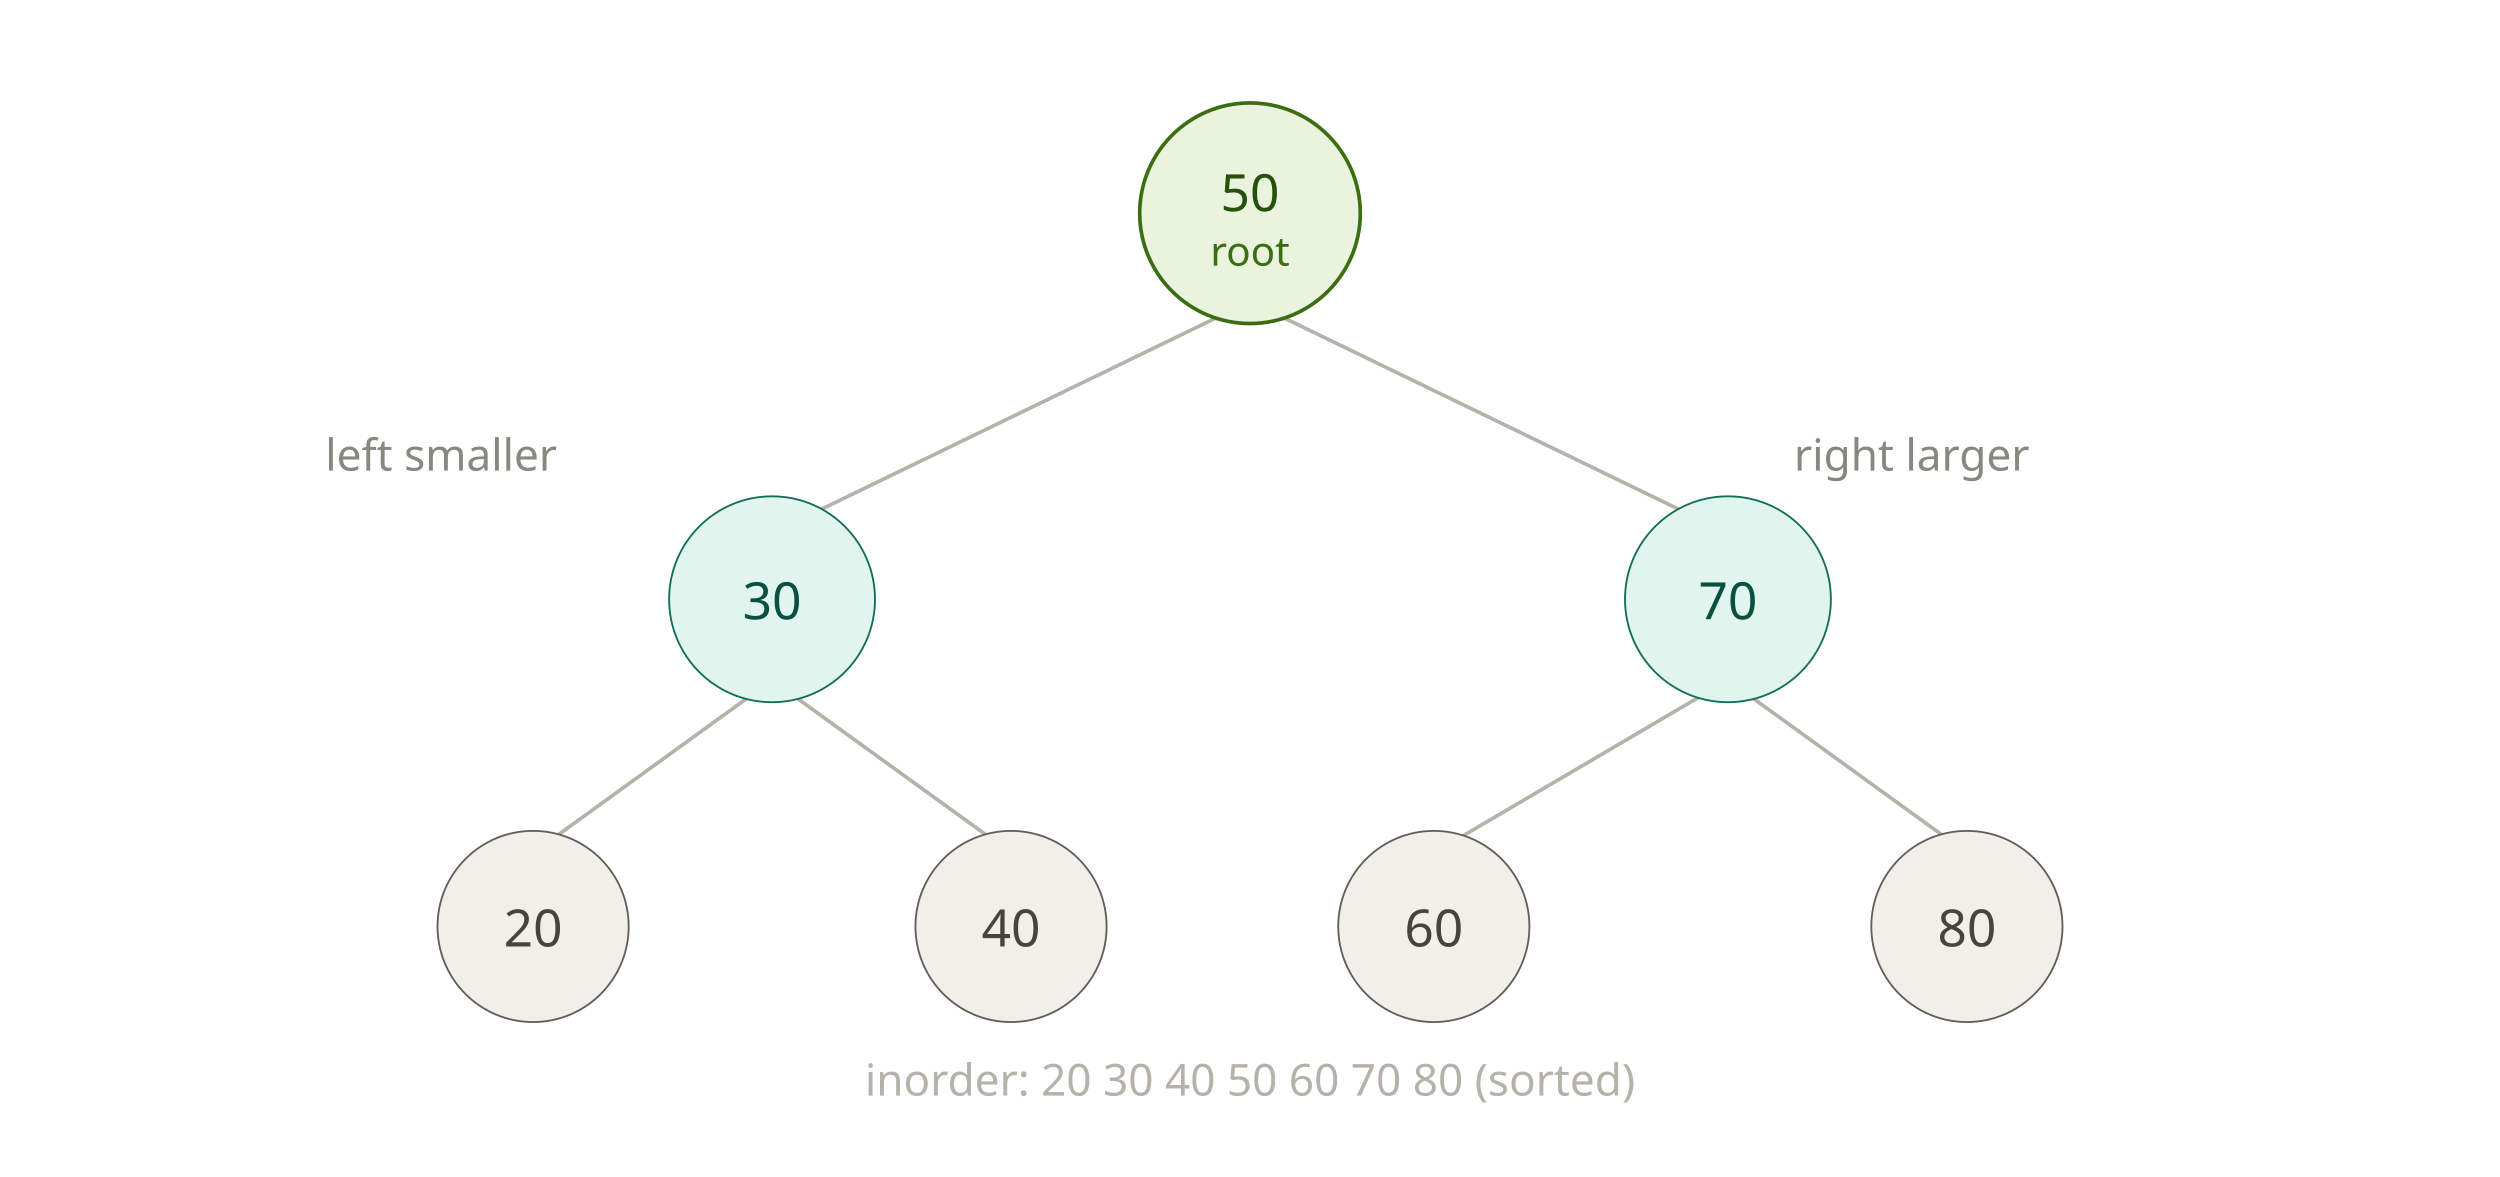
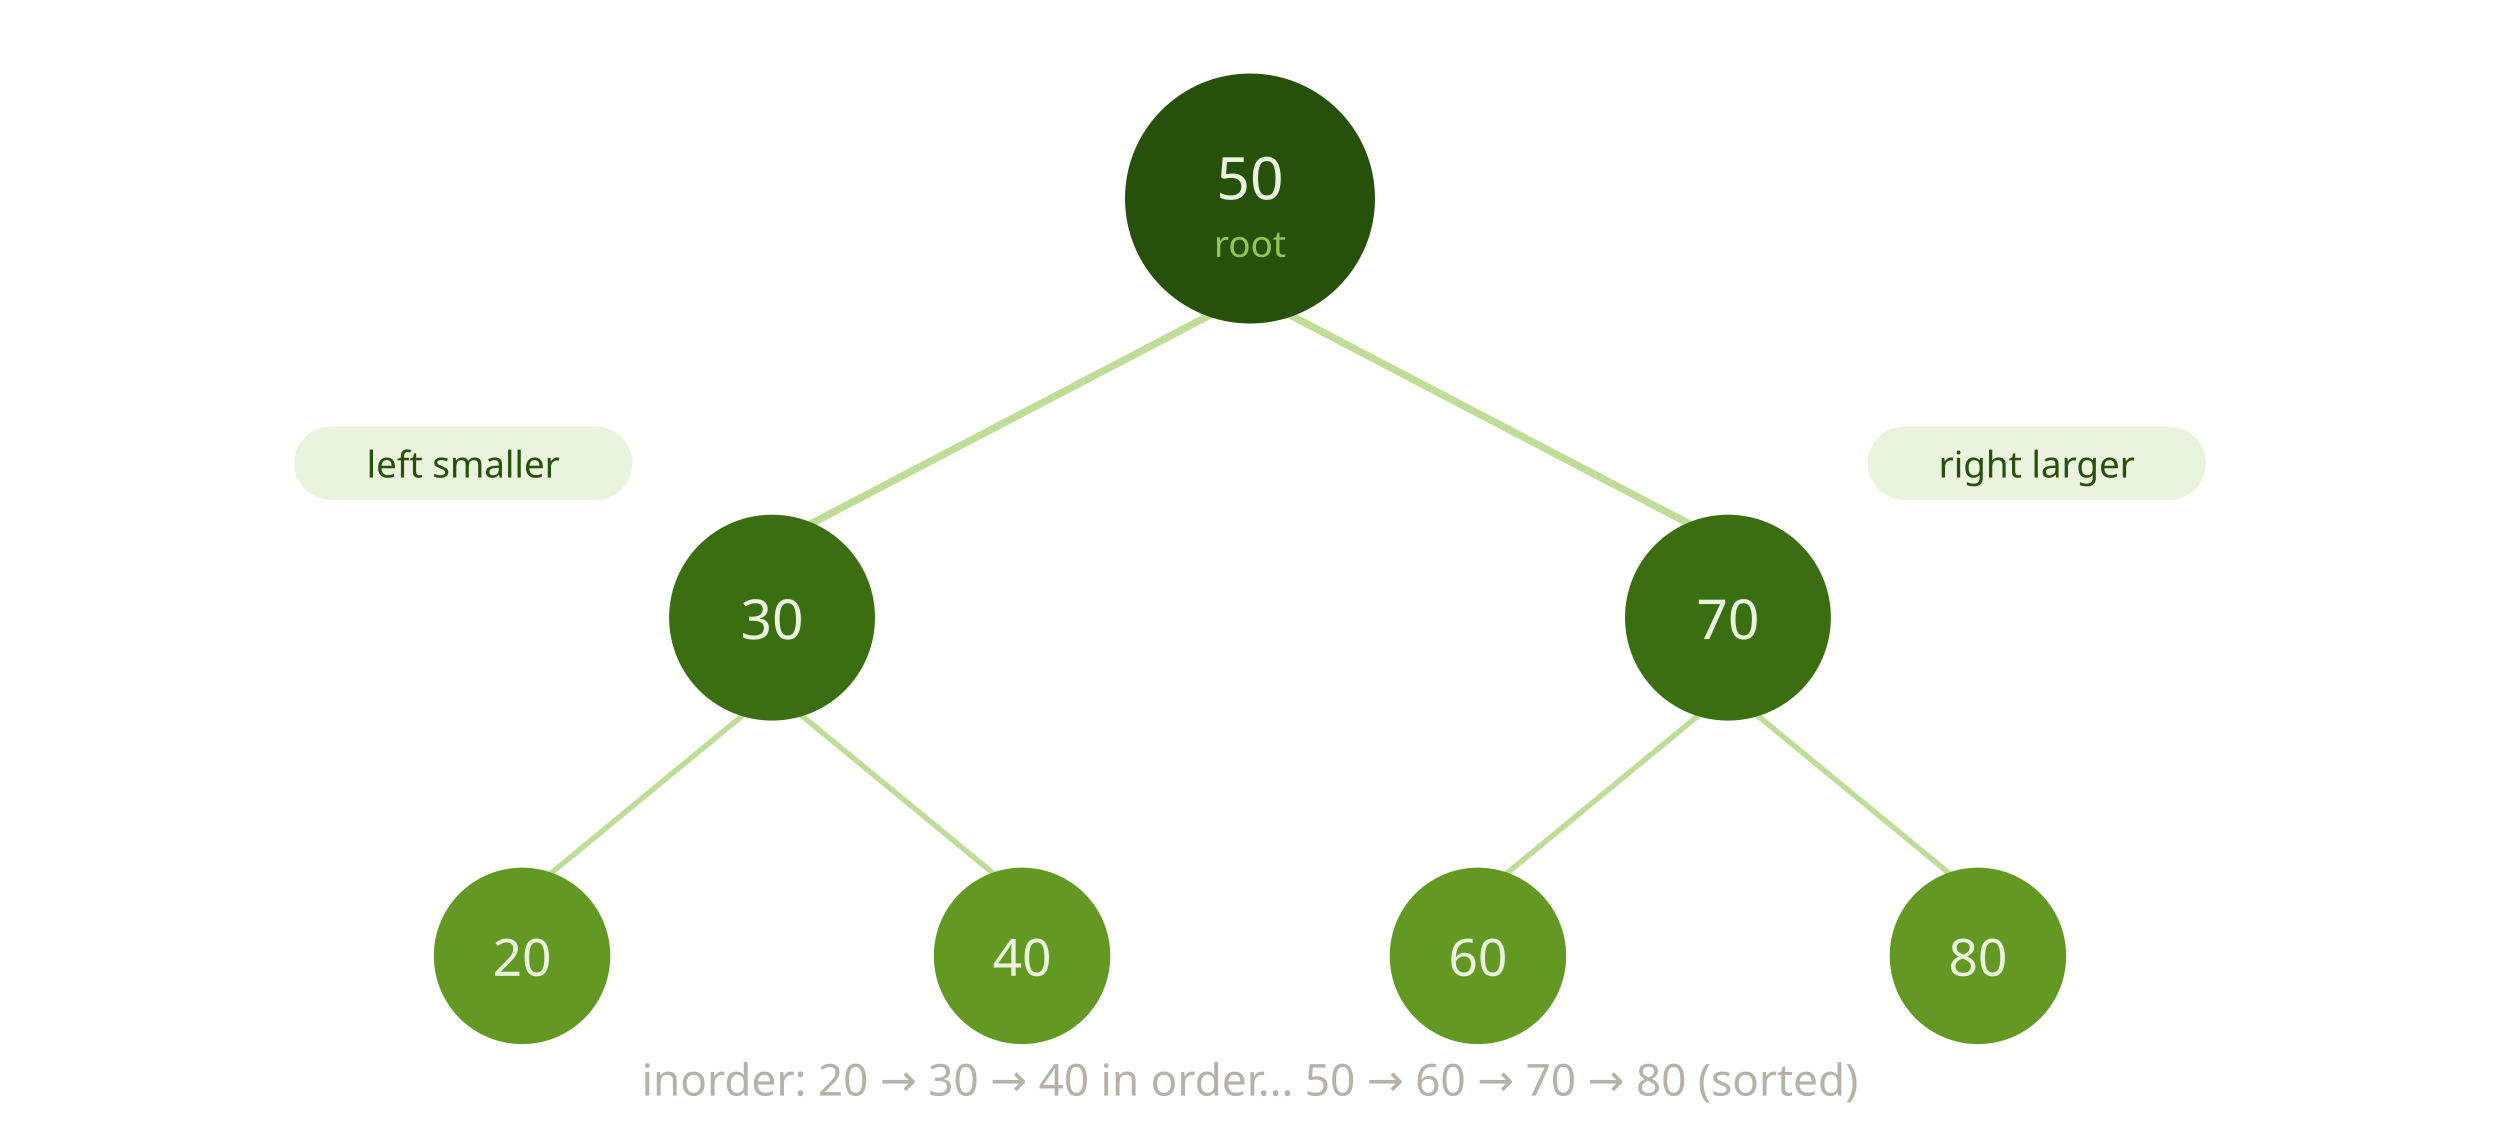
- <svg xmlns="http://www.w3.org/2000/svg" width="680" height="320" viewBox="0 0 680 320" role="img">
-   <style>text{font-family:sans-serif}</style>
-   <line x1="340" y1="82" x2="210" y2="145" stroke="#B4B2A9" stroke-width="1" />
-   <line x1="340" y1="82" x2="470" y2="145" stroke="#B4B2A9" stroke-width="1" />
-   <line x1="210" y1="185" x2="145" y2="232" stroke="#B4B2A9" stroke-width="1" />
-   <line x1="210" y1="185" x2="275" y2="232" stroke="#B4B2A9" stroke-width="1" />
-   <line x1="470" y1="185" x2="390" y2="232" stroke="#B4B2A9" stroke-width="1" />
-   <line x1="470" y1="185" x2="535" y2="232" stroke="#B4B2A9" stroke-width="1" />
-   <circle cx="340" cy="58" r="30" fill="#EAF3DE" stroke="#3B6D11" stroke-width="1" />
-   <text font-size="14" font-weight="500" x="340" y="52" text-anchor="middle" dominant-baseline="central" fill="#27500A">50</text>
-   <text font-size="11" x="340" y="68" text-anchor="middle" dominant-baseline="central" fill="#3B6D11">root</text>
-   <circle cx="210" cy="163" r="28" fill="#E1F5EE" stroke="#0F6E56" stroke-width="0.5" />
-   <text font-size="14" font-weight="500" x="210" y="163" text-anchor="middle" dominant-baseline="central" fill="#085041">30</text>
-   <circle cx="470" cy="163" r="28" fill="#E1F5EE" stroke="#0F6E56" stroke-width="0.5" />
-   <text font-size="14" font-weight="500" x="470" y="163" text-anchor="middle" dominant-baseline="central" fill="#085041">70</text>
-   <circle cx="145" cy="252" r="26" fill="#F1EFE8" stroke="#5F5E5A" stroke-width="0.5" />
-   <text font-size="14" font-weight="500" x="145" y="252" text-anchor="middle" dominant-baseline="central" fill="#444441">20</text>
-   <circle cx="275" cy="252" r="26" fill="#F1EFE8" stroke="#5F5E5A" stroke-width="0.5" />
-   <text font-size="14" font-weight="500" x="275" y="252" text-anchor="middle" dominant-baseline="central" fill="#444441">40</text>
-   <circle cx="390" cy="252" r="26" fill="#F1EFE8" stroke="#5F5E5A" stroke-width="0.5" />
-   <text font-size="14" font-weight="500" x="390" y="252" text-anchor="middle" dominant-baseline="central" fill="#444441">60</text>
-   <circle cx="535" cy="252" r="26" fill="#F1EFE8" stroke="#5F5E5A" stroke-width="0.5" />
-   <text font-size="14" font-weight="500" x="535" y="252" text-anchor="middle" dominant-baseline="central" fill="#444441">80</text>
-   <text font-size="12" x="120" y="128" text-anchor="middle" fill="#888780">left smaller</text>
-   <text font-size="12" x="520" y="128" text-anchor="middle" fill="#888780">right larger</text>
-   <text font-size="12" x="340" y="298" text-anchor="middle" fill="#B4B2A9">inorder: 20 30 40 50 60 70 80 (sorted)</text>
+ <svg xmlns="http://www.w3.org/2000/svg" width="680" height="310" viewBox="0 0 680 310" role="img">
+   <line x1="340" y1="80" x2="210" y2="148" stroke="#C0DD97" stroke-width="2" />
+   <line x1="340" y1="80" x2="470" y2="148" stroke="#C0DD97" stroke-width="2" />
+   <line x1="210" y1="188" x2="142" y2="244" stroke="#C0DD97" stroke-width="1.5" />
+   <line x1="210" y1="188" x2="278" y2="244" stroke="#C0DD97" stroke-width="1.5" />
+   <line x1="470" y1="188" x2="402" y2="244" stroke="#C0DD97" stroke-width="1.5" />
+   <line x1="470" y1="188" x2="538" y2="244" stroke="#C0DD97" stroke-width="1.5" />
+   <circle cx="340" cy="54" r="34" fill="#27500A" />
+   <text font-family="sans-serif" font-size="16" font-weight="500" x="340" y="48" text-anchor="middle" dominant-baseline="central" fill="#EAF3DE">50</text>
+   <text font-family="sans-serif" font-size="10" x="340" y="66" text-anchor="middle" dominant-baseline="central" fill="#97C459">root</text>
+   <circle cx="210" cy="168" r="28" fill="#3B6D11" />
+   <text font-family="sans-serif" font-size="15" font-weight="500" x="210" y="168" text-anchor="middle" dominant-baseline="central" fill="#EAF3DE">30</text>
+   <circle cx="470" cy="168" r="28" fill="#3B6D11" />
+   <text font-family="sans-serif" font-size="15" font-weight="500" x="470" y="168" text-anchor="middle" dominant-baseline="central" fill="#EAF3DE">70</text>
+   <circle cx="142" cy="260" r="24" fill="#639922" />
+   <text font-family="sans-serif" font-size="14" font-weight="500" x="142" y="260" text-anchor="middle" dominant-baseline="central" fill="#EAF3DE">20</text>
+   <circle cx="278" cy="260" r="24" fill="#639922" />
+   <text font-family="sans-serif" font-size="14" font-weight="500" x="278" y="260" text-anchor="middle" dominant-baseline="central" fill="#EAF3DE">40</text>
+   <circle cx="402" cy="260" r="24" fill="#639922" />
+   <text font-family="sans-serif" font-size="14" font-weight="500" x="402" y="260" text-anchor="middle" dominant-baseline="central" fill="#EAF3DE">60</text>
+   <circle cx="538" cy="260" r="24" fill="#639922" />
+   <text font-family="sans-serif" font-size="14" font-weight="500" x="538" y="260" text-anchor="middle" dominant-baseline="central" fill="#EAF3DE">80</text>
+   <rect x="80" y="116" width="92" height="20" rx="10" fill="#EAF3DE" />
+   <text font-family="sans-serif" font-size="10" x="126" y="126" text-anchor="middle" dominant-baseline="central" fill="#27500A">left smaller</text>
+   <rect x="508" y="116" width="92" height="20" rx="10" fill="#EAF3DE" />
+   <text font-family="sans-serif" font-size="10" x="554" y="126" text-anchor="middle" dominant-baseline="central" fill="#27500A">right larger</text>
+   <text font-family="sans-serif" font-size="12" x="340" y="298" text-anchor="middle" fill="#B4B2A9">inorder: 20 → 30 → 40 in order... 50 → 60 → 70 → 80 (sorted)</text>
</svg>
